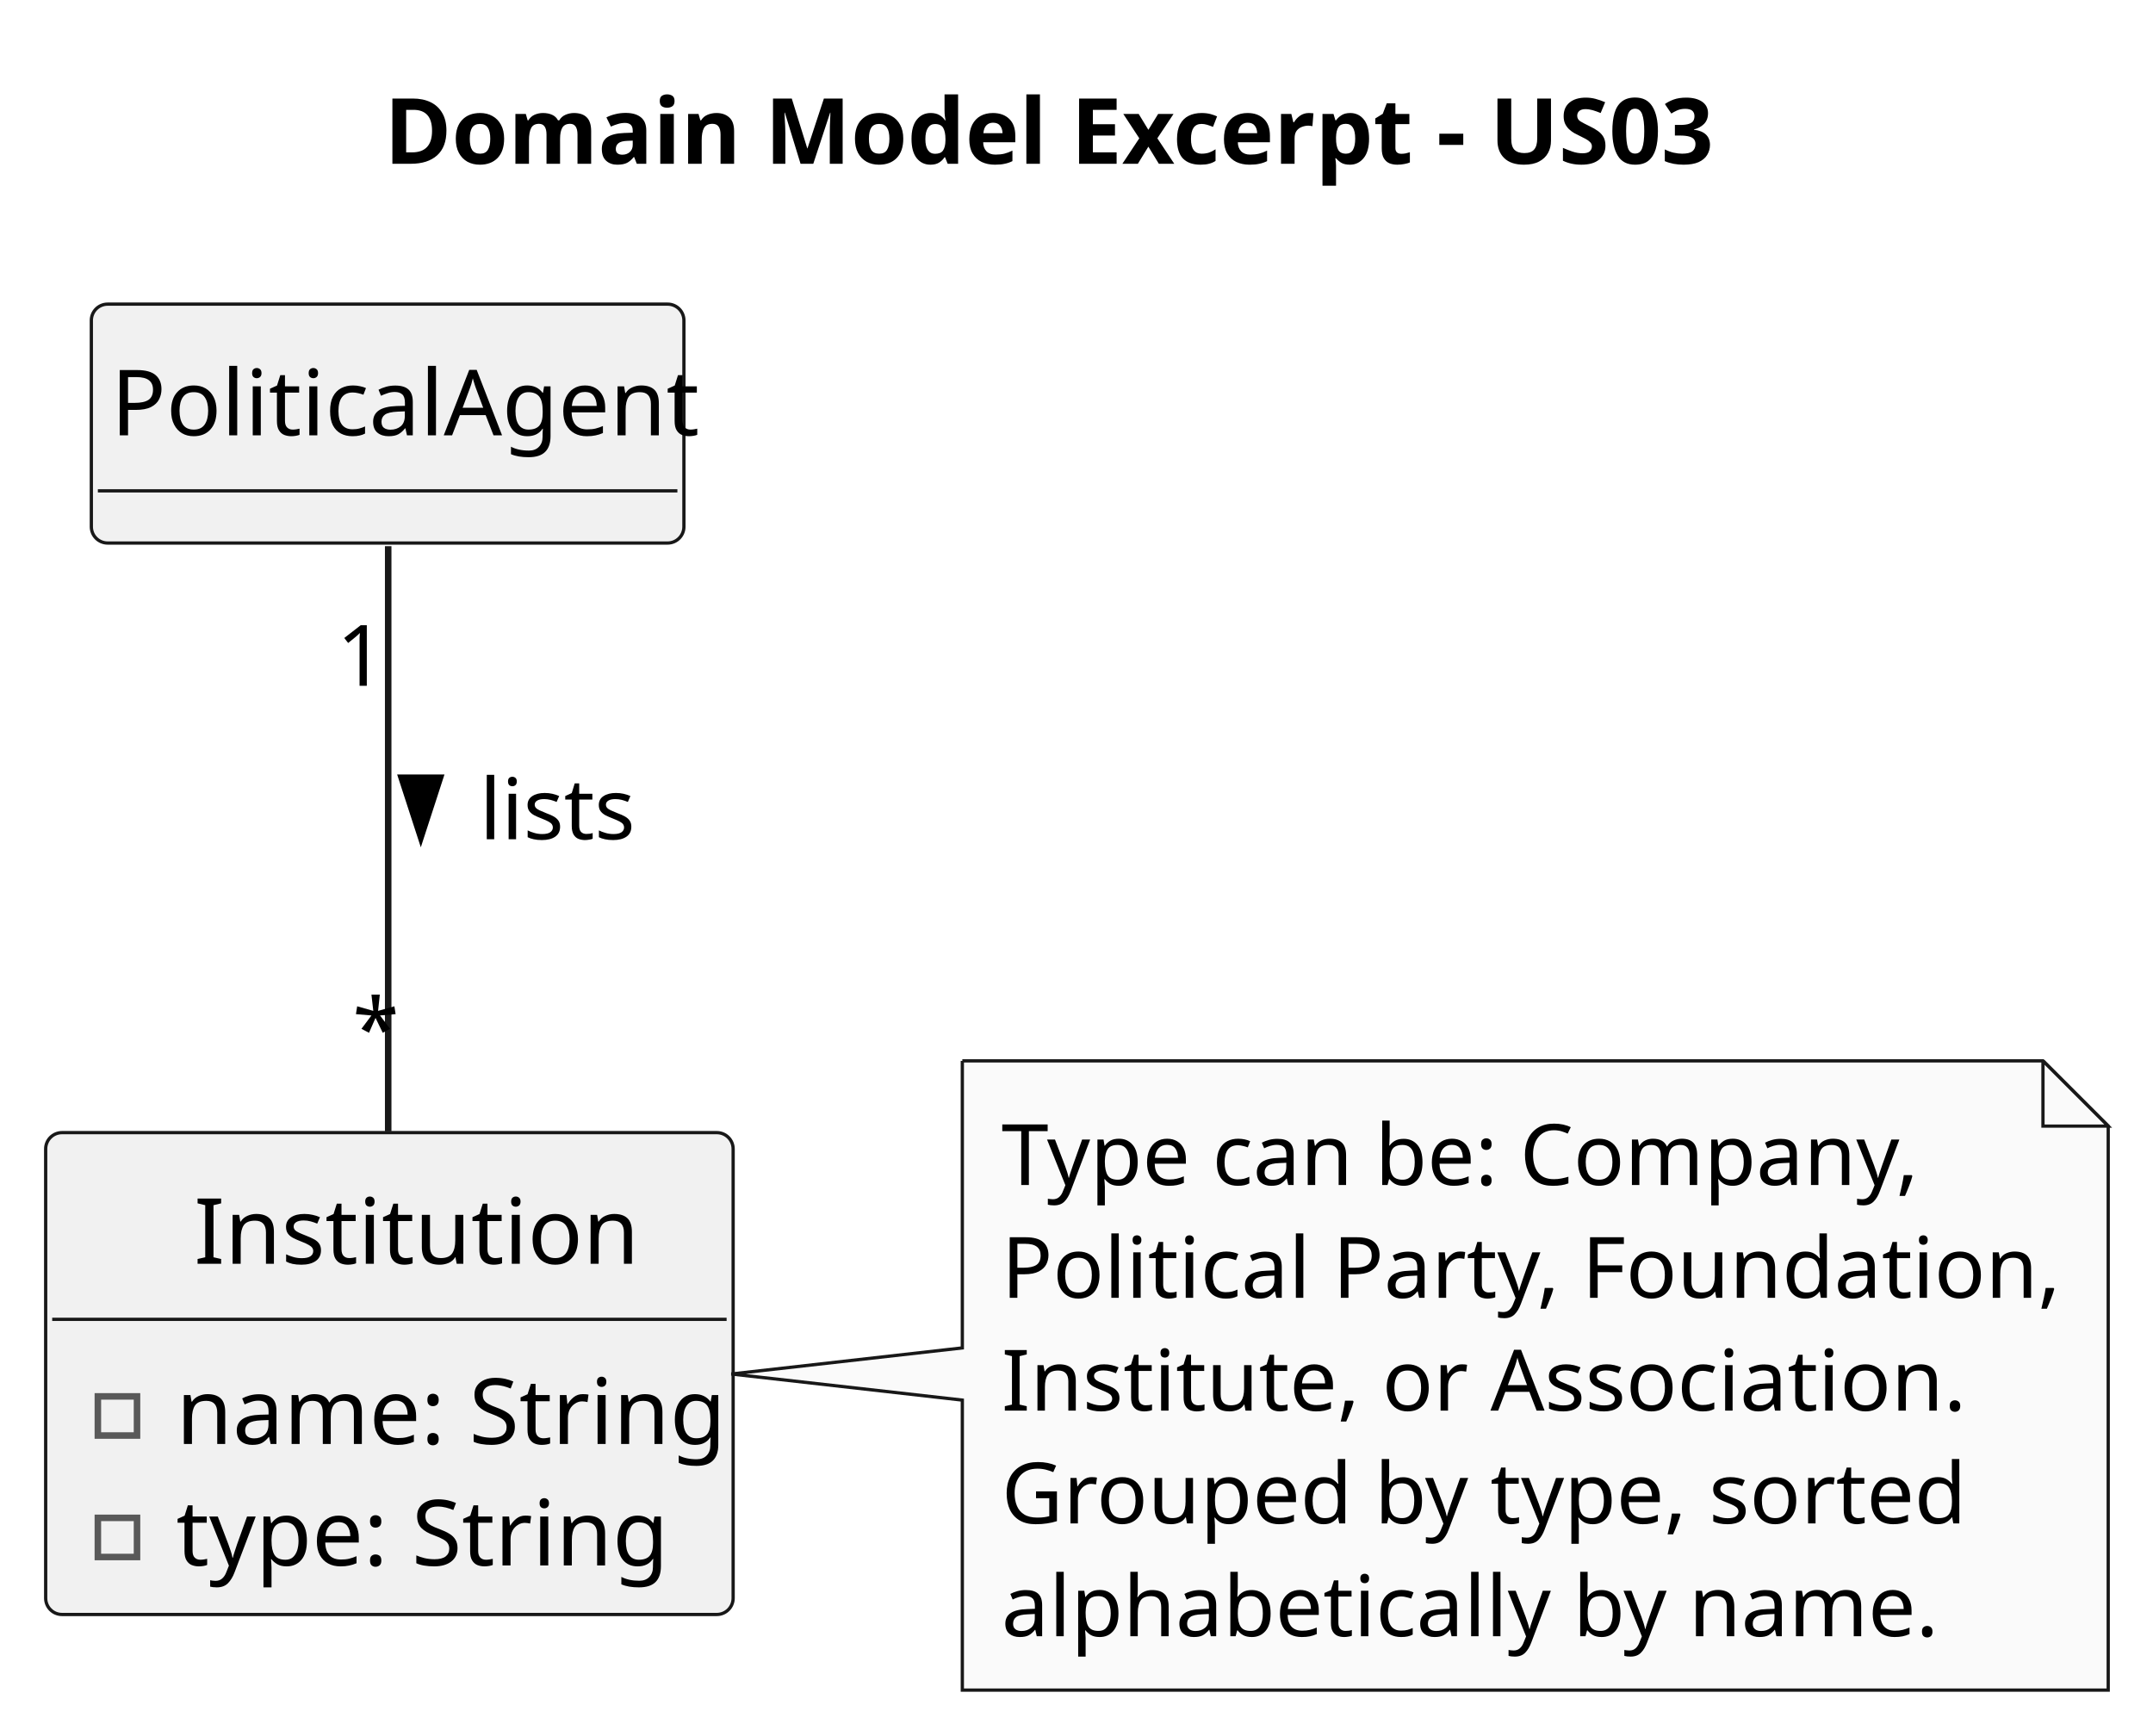
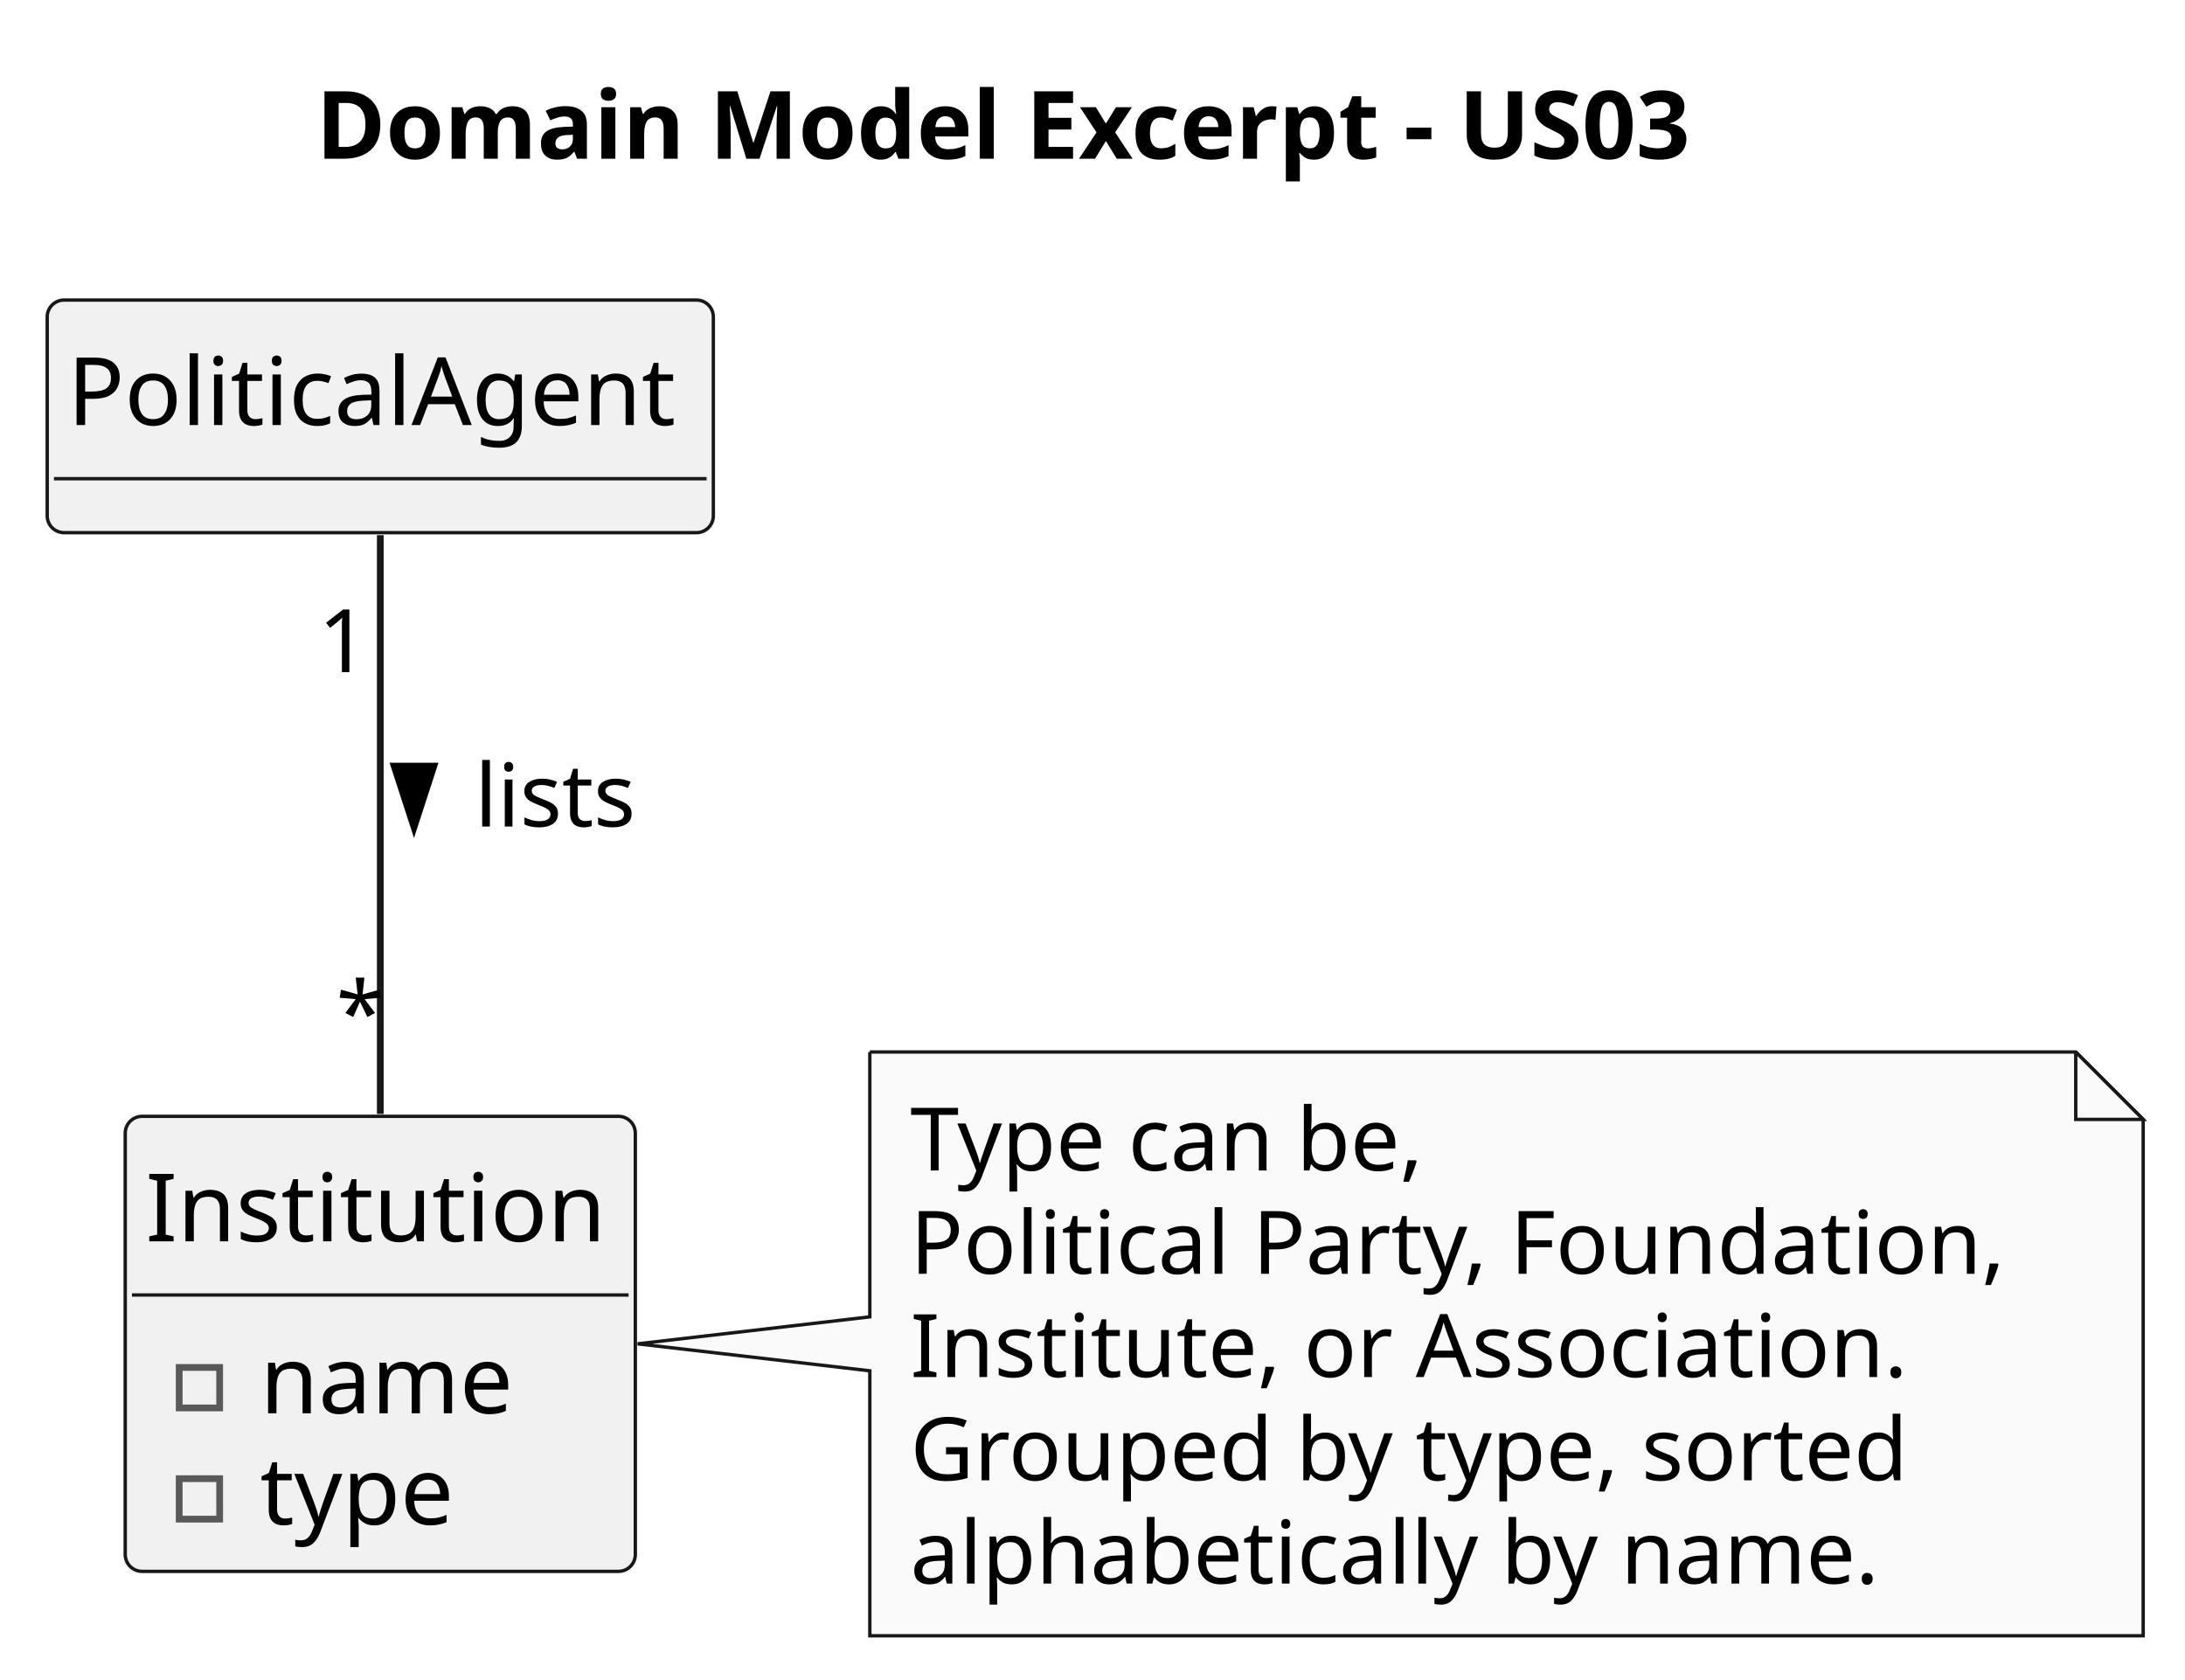
- <svg xmlns="http://www.w3.org/2000/svg" contentStyleType="text/css" data-diagram-type="CLASS" height="266px" preserveAspectRatio="none" style="width:330px;height:266px;background:#FFFFFF;" version="1.1" viewBox="0 0 330 266" width="330px" zoomAndPan="magnify">
+ <svg xmlns="http://www.w3.org/2000/svg" contentStyleType="text/css" data-diagram-type="CLASS" height="249px" preserveAspectRatio="none" style="width:324px;height:249px;background:#FFFFFF;" version="1.1" viewBox="0 0 324 249" width="324px" zoomAndPan="magnify">
  <defs />
  <g>
    <g class="title" data-source-line="8">
-       <text fill="#000000" font-family="sans-serif" font-size="14" font-weight="bold" lengthAdjust="spacing" textLength="198.379" x="58.878" y="25.107">Domain Model Excerpt - US03</text>
+       <text fill="#000000" font-family="sans-serif" font-size="14" font-weight="bold" lengthAdjust="spacing" textLength="217.102" x="46.848" y="23.535">Domain Model Excerpt - US03</text>
    </g>
    <g class="entity" data-qualified-name="PoliticalAgent" data-source-line="10" id="ent0002">
-       <rect fill="#F1F1F1" height="36.621" rx="2.5" ry="2.5" style="stroke:#181818;stroke-width:0.5;" width="90.827" x="14" y="46.621" />
-       <text fill="#000000" font-family="sans-serif" font-size="14" lengthAdjust="spacing" textLength="84.827" x="17" y="66.728">PoliticalAgent</text>
-       <line style="stroke:#181818;stroke-width:0.5;" x1="15" x2="103.827" y1="75.242" y2="75.242" />
+       <rect fill="#F1F1F1" height="34.488" rx="2.5" ry="2.5" style="stroke:#181818;stroke-width:0.5;" width="98.777" x="7" y="44.488" />
+       <text fill="#000000" font-family="sans-serif" font-size="14" lengthAdjust="spacing" textLength="92.777" x="10" y="63.023">PoliticalAgent</text>
+       <line style="stroke:#181818;stroke-width:0.5;" x1="8" x2="104.777" y1="70.977" y2="70.977" />
    </g>
    <g class="entity" data-qualified-name="Institution" data-source-line="13" id="ent0003">
-       <rect fill="#F1F1F1" height="73.863" rx="2.5" ry="2.5" style="stroke:#181818;stroke-width:0.5;" width="105.372" x="7" y="173.621" />
-       <text fill="#000000" font-family="sans-serif" font-size="14" lengthAdjust="spacing" textLength="59.924" x="29.724" y="193.728">Institution</text>
-       <line style="stroke:#181818;stroke-width:0.5;" x1="8" x2="111.372" y1="202.242" y2="202.242" />
+       <rect fill="#F1F1F1" height="67.465" rx="2.5" ry="2.5" style="stroke:#181818;stroke-width:0.5;" width="75.638" x="18.57" y="165.518" />
+       <text fill="#000000" font-family="sans-serif" font-size="14" lengthAdjust="spacing" textLength="69.638" x="21.57" y="184.053">Institution</text>
+       <line style="stroke:#181818;stroke-width:0.5;" x1="19.57" x2="93.208" y1="192.007" y2="192.007" />
      <g data-visibility-modifier="PRIVATE_FIELD">
-         <rect fill="none" height="6" style="stroke:#595959;stroke-width:1;" width="6" x="15" y="214.053" />
+         <rect fill="none" height="6" style="stroke:#595959;stroke-width:1;" width="6" x="26.57" y="202.751" />
      </g>
-       <text fill="#000000" font-family="sans-serif" font-size="14" lengthAdjust="spacing" textLength="79.372" x="27" y="221.35">name: String</text>
+       <text fill="#000000" font-family="sans-serif" font-size="14" lengthAdjust="spacing" textLength="37.29" x="38.57" y="209.542">name</text>
      <g data-visibility-modifier="PRIVATE_FIELD">
-         <rect fill="none" height="6" style="stroke:#595959;stroke-width:1;" width="6" x="15" y="232.674" />
+         <rect fill="none" height="6" style="stroke:#595959;stroke-width:1;" width="6" x="26.57" y="219.239" />
      </g>
-       <text fill="#000000" font-family="sans-serif" font-size="14" lengthAdjust="spacing" textLength="70.814" x="27" y="239.971">type: String</text>
+       <text fill="#000000" font-family="sans-serif" font-size="14" lengthAdjust="spacing" textLength="29.162" x="38.57" y="226.03">type</text>
    </g>
    <g class="entity" data-qualified-name="GMN5" data-source-line="21" id="ent0006">
-       <path d="M147.5,162.621 L147.5,206.621 L112.09,210.621 L147.5,214.621 L147.5,259.076 A0,0 0 0 0 147.5,259.076 L323.135,259.076 A0,0 0 0 0 323.135,259.076 L323.135,172.621 L313.135,162.621 L147.5,162.621 A0,0 0 0 0 147.5,162.621" fill="#FAFAFA" style="stroke:#181818;stroke-width:0.5;" />
-       <path d="M313.135,162.621 L313.135,172.621 L323.135,172.621 L313.135,162.621" fill="#FAFAFA" style="stroke:#181818;stroke-width:0.5;" />
-       <text fill="#000000" font-family="sans-serif" font-size="13" lengthAdjust="spacing" textLength="138.017" x="153.5" y="181.649">Type can be: Company,</text>
-       <text fill="#000000" font-family="sans-serif" font-size="13" lengthAdjust="spacing" textLength="154.635" x="153.5" y="198.94">Political Party, Foundation,</text>
-       <text fill="#000000" font-family="sans-serif" font-size="13" lengthAdjust="spacing" textLength="138.011" x="153.5" y="216.231">Institute, or Association.</text>
-       <text fill="#000000" font-family="sans-serif" font-size="13" lengthAdjust="spacing" textLength="139.471" x="153.5" y="233.523">Grouped by type, sorted</text>
-       <text fill="#000000" font-family="sans-serif" font-size="13" lengthAdjust="spacing" textLength="135.859" x="153.5" y="250.814">alphabetically by name.</text>
+       <path d="M128.98,155.978 L128.98,195.248 L94.55,199.248 L128.98,203.248 L128.98,242.531 A0,0 0 0 0 128.98,242.531 L317.799,242.531 A0,0 0 0 0 317.799,242.531 L317.799,165.978 L307.799,155.978 L128.98,155.978 A0,0 0 0 0 128.98,155.978" fill="#FAFAFA" style="stroke:#181818;stroke-width:0.5;" />
+       <path d="M307.799,155.978 L307.799,165.978 L317.799,165.978 L307.799,155.978" fill="#FAFAFA" style="stroke:#181818;stroke-width:0.5;" />
+       <text fill="#000000" font-family="sans-serif" font-size="13" lengthAdjust="spacing" textLength="80.107" x="134.98" y="173.547">Type can be,</text>
+       <text fill="#000000" font-family="sans-serif" font-size="13" lengthAdjust="spacing" textLength="167.819" x="134.98" y="188.857">Political Party, Foundation,</text>
+       <text fill="#000000" font-family="sans-serif" font-size="13" lengthAdjust="spacing" textLength="154.331" x="134.98" y="204.168">Institute, or Association.</text>
+       <text fill="#000000" font-family="sans-serif" font-size="13" lengthAdjust="spacing" textLength="153.099" x="134.98" y="219.478">Grouped by type, sorted</text>
+       <text fill="#000000" font-family="sans-serif" font-size="13" lengthAdjust="spacing" textLength="148.497" x="134.98" y="234.789">alphabetically by name.</text>
    </g>
    <g class="link" data-entity-1="ent0002" data-entity-2="ent0003" data-link-type="association" data-source-line="18" id="lnk4">
-       <path codeLine="18" d="M59.5,83.721 C59.5,105.941 59.5,144.751 59.5,173.421" fill="none" id="PoliticalAgent-Institution" style="stroke:#181818;stroke-width:1;" />
-       <polygon fill="#000000" points="64.5,128.267,67.439,119.222,61.561,119.222,64.5,128.267" style="stroke:#000000;stroke-width:1;" />
-       <text fill="#000000" font-family="sans-serif" font-size="13" lengthAdjust="spacing" textLength="22.388" x="73.5" y="128.649">lists</text>
-       <text fill="#000000" font-family="sans-serif" font-size="13" lengthAdjust="spacing" textLength="7.23" x="51.614" y="105.123">1</text>
-       <text fill="#000000" font-family="sans-serif" font-size="13" lengthAdjust="spacing" textLength="5.059" x="54.027" y="162.347">*</text>
+       <path codeLine="18" d="M56.39,79.348 C56.39,100.628 56.39,137.978 56.39,165.158" fill="none" id="PoliticalAgent-Institution" style="stroke:#181818;stroke-width:1;" />
+       <polygon fill="#000000" points="61.39,122.634,64.329,113.588,58.451,113.588,61.39,122.634" style="stroke:#000000;stroke-width:1;" />
+       <text fill="#000000" font-family="sans-serif" font-size="13" lengthAdjust="spacing" textLength="25.632" x="70.39" y="122.547">lists</text>
+       <text fill="#000000" font-family="sans-serif" font-size="13" lengthAdjust="spacing" textLength="8.22" x="47.199" y="99.656">1</text>
+       <text fill="#000000" font-family="sans-serif" font-size="13" lengthAdjust="spacing" textLength="6.265" x="49.844" y="154.828">*</text>
    </g>
  </g>
</svg>
